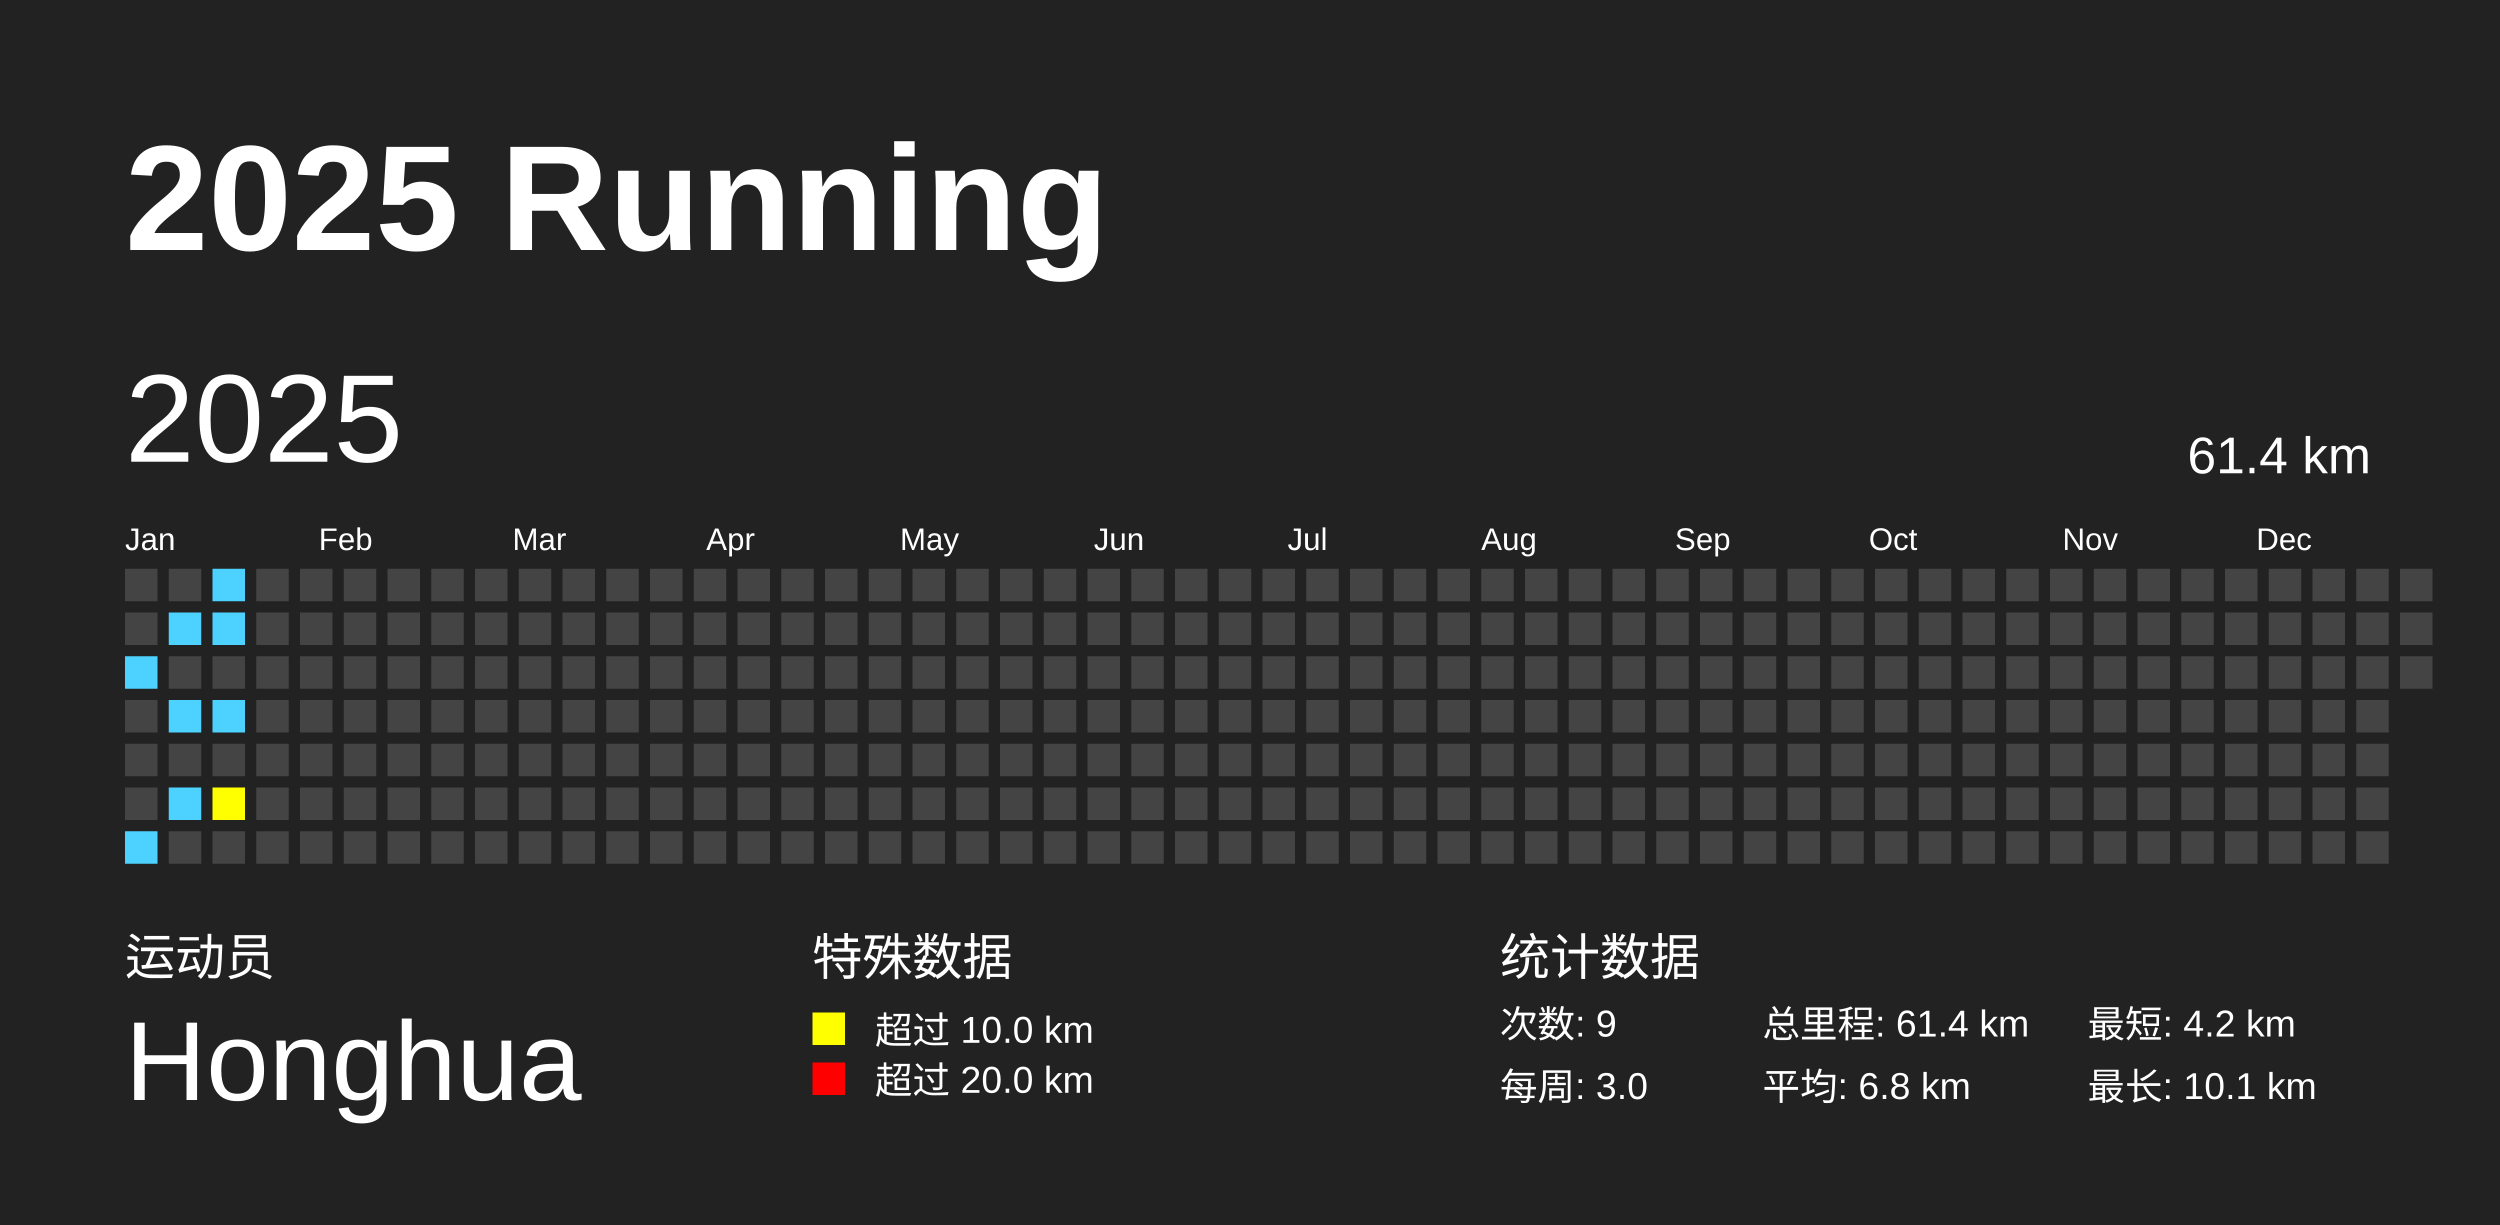
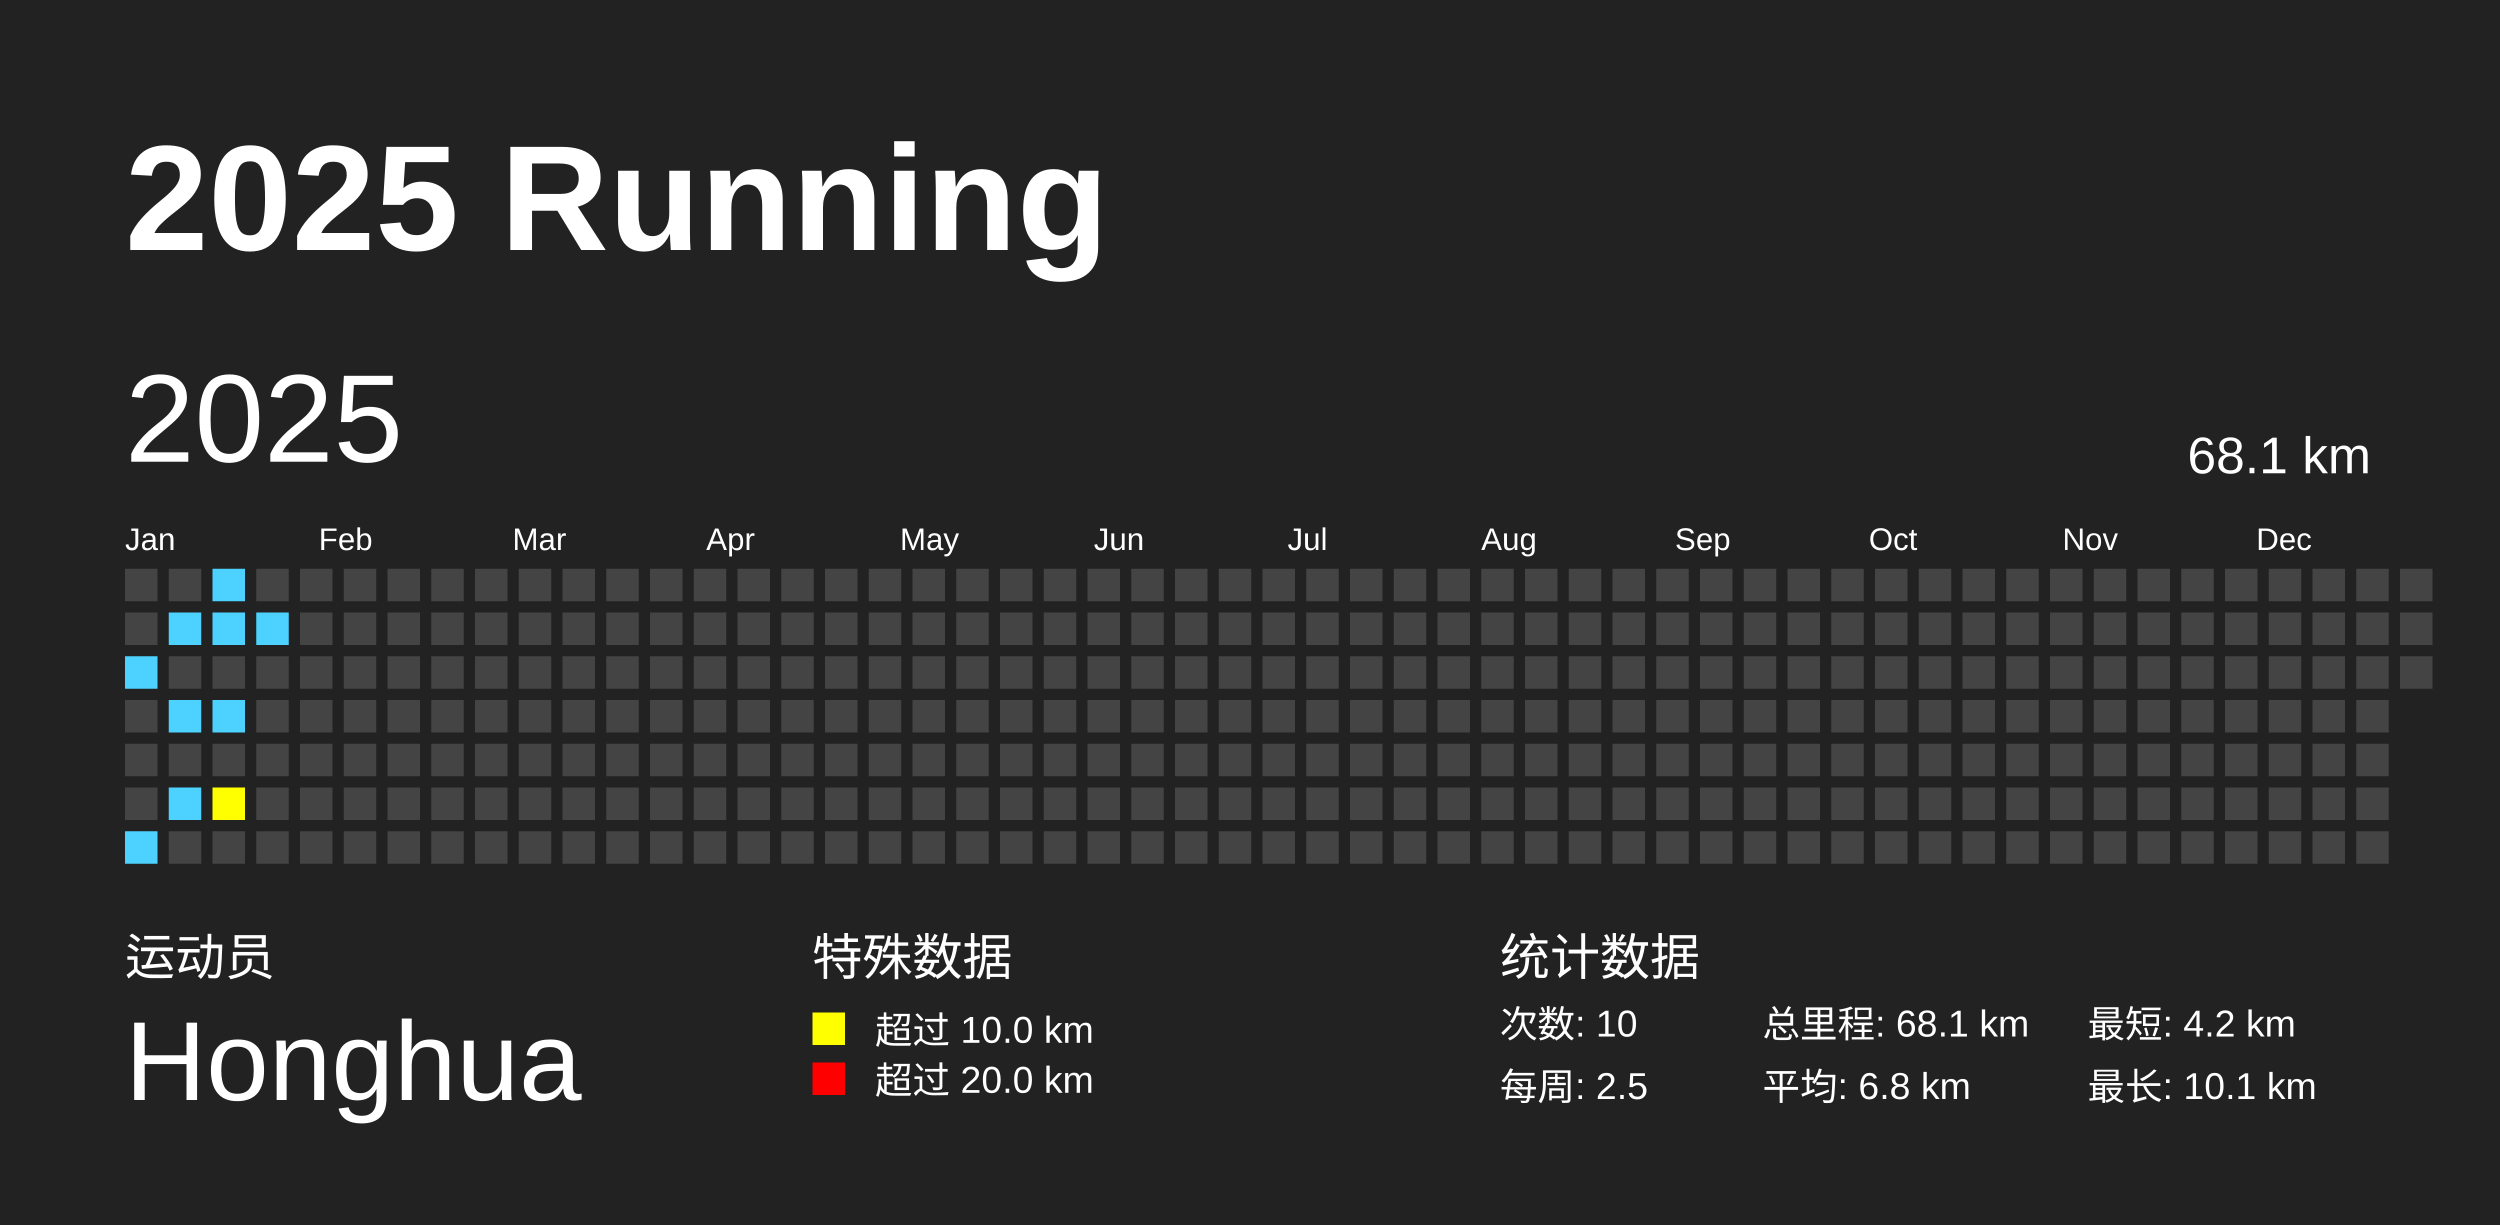
<svg xmlns="http://www.w3.org/2000/svg" baseProfile="full" height="98mm" version="1.1" viewBox="0,0,200,98" width="200mm">
  <defs />
  <rect fill="#222222" height="98" width="200" x="0" y="0" />
  <text fill="#FFFFFF" style="font-size:12px; font-family:Arial; font-weight:bold;" x="10" y="20">2025 Running</text>
  <text fill="#FFFFFF" style="font-size:4px; font-family:Arial" x="10" y="78">运动员</text>
  <text fill="#FFFFFF" style="font-size:9px; font-family:Arial" x="10" y="88">Honghua</text>
  <text fill="#FFFFFF" style="font-size:4px; font-family:Arial" x="65" y="78">特殊数据</text>
  <rect fill="yellow" height="2.6" width="2.6" x="65" y="81" />
  <text fill="#FFFFFF" style="font-size:3px; font-family:Arial" x="70" y="83.5">超过 10.0 km</text>
  <rect fill="red" height="2.6" width="2.6" x="65" y="85" />
  <text fill="#FFFFFF" style="font-size:3px; font-family:Arial" x="70" y="87.5">超过 20.0 km</text>
  <text fill="#FFFFFF" style="font-size:4px; font-family:Arial" x="120" y="78">统计数据</text>
-   <text fill="#FFFFFF" style="font-size:3px; font-family:Arial" x="120" y="83">次数: 9</text>
-   <text fill="#FFFFFF" style="font-size:3px; font-family:Arial" x="120" y="88">每周: 3.0</text>
-   <text fill="#FFFFFF" style="font-size:3px; font-family:Arial" x="141" y="83">总里程: 61.4 km</text>
+   <text fill="#FFFFFF" style="font-size:3px; font-family:Arial" x="120" y="83">次数: 10</text>
+   <text fill="#FFFFFF" style="font-size:3px; font-family:Arial" x="120" y="88">每周: 2.5</text>
+   <text fill="#FFFFFF" style="font-size:3px; font-family:Arial" x="141" y="83">总里程: 68.1 km</text>
  <text fill="#FFFFFF" style="font-size:3px; font-family:Arial" x="141" y="88">平均: 6.8 km</text>
  <text fill="#FFFFFF" style="font-size:3px; font-family:Arial" x="167" y="83">最短: 4.2 km</text>
  <text fill="#FFFFFF" style="font-size:3px; font-family:Arial" x="167" y="88">最长: 10.1 km</text>
  <text dominant-baseline="hanging" fill="#FFFFFF" style="font-size:10.0px; font-family:Arial;" x="10" y="30">2025</text>
-   <text dominant-baseline="hanging" fill="#FFFFFF" style="font-size:4.125px; font-family:Arial;" x="175" y="35">61.4 km</text>
+   <text dominant-baseline="hanging" fill="#FFFFFF" style="font-size:4.125px; font-family:Arial;" x="175" y="35">68.1 km</text>
  <text fill="#FFFFFF" style="font-size:2.5px; font-family:Arial" x="10.0" y="44">Jan</text>
  <text fill="#FFFFFF" style="font-size:2.5px; font-family:Arial" x="25.5" y="44">Feb</text>
  <text fill="#FFFFFF" style="font-size:2.5px; font-family:Arial" x="41.0" y="44">Mar</text>
  <text fill="#FFFFFF" style="font-size:2.5px; font-family:Arial" x="56.5" y="44">Apr</text>
  <text fill="#FFFFFF" style="font-size:2.5px; font-family:Arial" x="72.0" y="44">May</text>
  <text fill="#FFFFFF" style="font-size:2.5px; font-family:Arial" x="87.5" y="44">Jun</text>
  <text fill="#FFFFFF" style="font-size:2.5px; font-family:Arial" x="103.0" y="44">Jul</text>
  <text fill="#FFFFFF" style="font-size:2.5px; font-family:Arial" x="118.5" y="44">Aug</text>
  <text fill="#FFFFFF" style="font-size:2.5px; font-family:Arial" x="134.0" y="44">Sep</text>
  <text fill="#FFFFFF" style="font-size:2.5px; font-family:Arial" x="149.5" y="44">Oct</text>
  <text fill="#FFFFFF" style="font-size:2.5px; font-family:Arial" x="165.0" y="44">Nov</text>
  <text fill="#FFFFFF" style="font-size:2.5px; font-family:Arial" x="180.5" y="44">Dec</text>
  <rect fill="#444444" height="2.6" width="2.6" x="10.0" y="45.5" />
  <rect fill="#444444" height="2.6" width="2.6" x="10.0" y="49.0" />
  <rect fill="#4DD2FF" height="2.6" width="2.6" x="10.0" y="52.5" />
  <rect fill="#444444" height="2.6" width="2.6" x="10.0" y="56.0" />
  <rect fill="#444444" height="2.6" width="2.6" x="10.0" y="59.5" />
  <rect fill="#444444" height="2.6" width="2.6" x="10.0" y="63.0" />
  <rect fill="#4DD2FF" height="2.6" width="2.6" x="10.0" y="66.5" />
  <rect fill="#444444" height="2.6" width="2.6" x="13.5" y="45.5" />
  <rect fill="#4DD2FF" height="2.6" width="2.6" x="13.5" y="49.0" />
  <rect fill="#444444" height="2.6" width="2.6" x="13.5" y="52.5" />
  <rect fill="#4DD2FF" height="2.6" width="2.6" x="13.5" y="56.0" />
  <rect fill="#444444" height="2.6" width="2.6" x="13.5" y="59.5" />
  <rect fill="#4DD2FF" height="2.6" width="2.6" x="13.5" y="63.0" />
  <rect fill="#444444" height="2.6" width="2.6" x="13.5" y="66.5" />
  <rect fill="#4DD2FF" height="2.6" width="2.6" x="17.0" y="45.5" />
  <rect fill="#4DD2FF" height="2.6" width="2.6" x="17.0" y="49.0" />
  <rect fill="#444444" height="2.6" width="2.6" x="17.0" y="52.5" />
  <rect fill="#4DD2FF" height="2.6" width="2.6" x="17.0" y="56.0" />
  <rect fill="#444444" height="2.6" width="2.6" x="17.0" y="59.5" />
  <rect fill="yellow" height="2.6" width="2.6" x="17.0" y="63.0" />
  <rect fill="#444444" height="2.6" width="2.6" x="17.0" y="66.5" />
  <rect fill="#444444" height="2.6" width="2.6" x="20.5" y="45.5" />
-   <rect fill="#444444" height="2.6" width="2.6" x="20.5" y="49.0" />
+   <rect fill="#4DD2FF" height="2.6" width="2.6" x="20.5" y="49.0" />
  <rect fill="#444444" height="2.6" width="2.6" x="20.5" y="52.5" />
  <rect fill="#444444" height="2.6" width="2.6" x="20.5" y="56.0" />
  <rect fill="#444444" height="2.6" width="2.6" x="20.5" y="59.5" />
  <rect fill="#444444" height="2.6" width="2.6" x="20.5" y="63.0" />
  <rect fill="#444444" height="2.6" width="2.6" x="20.5" y="66.5" />
  <rect fill="#444444" height="2.6" width="2.6" x="24.0" y="45.5" />
  <rect fill="#444444" height="2.6" width="2.6" x="24.0" y="49.0" />
  <rect fill="#444444" height="2.6" width="2.6" x="24.0" y="52.5" />
  <rect fill="#444444" height="2.6" width="2.6" x="24.0" y="56.0" />
  <rect fill="#444444" height="2.6" width="2.6" x="24.0" y="59.5" />
  <rect fill="#444444" height="2.6" width="2.6" x="24.0" y="63.0" />
  <rect fill="#444444" height="2.6" width="2.6" x="24.0" y="66.5" />
  <rect fill="#444444" height="2.6" width="2.6" x="27.5" y="45.5" />
  <rect fill="#444444" height="2.6" width="2.6" x="27.5" y="49.0" />
  <rect fill="#444444" height="2.6" width="2.6" x="27.5" y="52.5" />
  <rect fill="#444444" height="2.6" width="2.6" x="27.5" y="56.0" />
  <rect fill="#444444" height="2.6" width="2.6" x="27.5" y="59.5" />
  <rect fill="#444444" height="2.6" width="2.6" x="27.5" y="63.0" />
  <rect fill="#444444" height="2.6" width="2.6" x="27.5" y="66.5" />
  <rect fill="#444444" height="2.6" width="2.6" x="31.0" y="45.5" />
  <rect fill="#444444" height="2.6" width="2.6" x="31.0" y="49.0" />
  <rect fill="#444444" height="2.6" width="2.6" x="31.0" y="52.5" />
  <rect fill="#444444" height="2.6" width="2.6" x="31.0" y="56.0" />
  <rect fill="#444444" height="2.6" width="2.6" x="31.0" y="59.5" />
  <rect fill="#444444" height="2.6" width="2.6" x="31.0" y="63.0" />
  <rect fill="#444444" height="2.6" width="2.6" x="31.0" y="66.5" />
  <rect fill="#444444" height="2.6" width="2.6" x="34.5" y="45.5" />
  <rect fill="#444444" height="2.6" width="2.6" x="34.5" y="49.0" />
  <rect fill="#444444" height="2.6" width="2.6" x="34.5" y="52.5" />
  <rect fill="#444444" height="2.6" width="2.6" x="34.5" y="56.0" />
  <rect fill="#444444" height="2.6" width="2.6" x="34.5" y="59.5" />
  <rect fill="#444444" height="2.6" width="2.6" x="34.5" y="63.0" />
  <rect fill="#444444" height="2.6" width="2.6" x="34.5" y="66.5" />
  <rect fill="#444444" height="2.6" width="2.6" x="38.0" y="45.5" />
  <rect fill="#444444" height="2.6" width="2.6" x="38.0" y="49.0" />
  <rect fill="#444444" height="2.6" width="2.6" x="38.0" y="52.5" />
  <rect fill="#444444" height="2.6" width="2.6" x="38.0" y="56.0" />
  <rect fill="#444444" height="2.6" width="2.6" x="38.0" y="59.5" />
  <rect fill="#444444" height="2.6" width="2.6" x="38.0" y="63.0" />
  <rect fill="#444444" height="2.6" width="2.6" x="38.0" y="66.5" />
  <rect fill="#444444" height="2.6" width="2.6" x="41.5" y="45.5" />
  <rect fill="#444444" height="2.6" width="2.6" x="41.5" y="49.0" />
  <rect fill="#444444" height="2.6" width="2.6" x="41.5" y="52.5" />
  <rect fill="#444444" height="2.6" width="2.6" x="41.5" y="56.0" />
  <rect fill="#444444" height="2.6" width="2.6" x="41.5" y="59.5" />
  <rect fill="#444444" height="2.6" width="2.6" x="41.5" y="63.0" />
  <rect fill="#444444" height="2.6" width="2.6" x="41.5" y="66.5" />
  <rect fill="#444444" height="2.6" width="2.6" x="45.0" y="45.5" />
  <rect fill="#444444" height="2.6" width="2.6" x="45.0" y="49.0" />
  <rect fill="#444444" height="2.6" width="2.6" x="45.0" y="52.5" />
  <rect fill="#444444" height="2.6" width="2.6" x="45.0" y="56.0" />
  <rect fill="#444444" height="2.6" width="2.6" x="45.0" y="59.5" />
  <rect fill="#444444" height="2.6" width="2.6" x="45.0" y="63.0" />
  <rect fill="#444444" height="2.6" width="2.6" x="45.0" y="66.5" />
  <rect fill="#444444" height="2.6" width="2.6" x="48.5" y="45.5" />
  <rect fill="#444444" height="2.6" width="2.6" x="48.5" y="49.0" />
  <rect fill="#444444" height="2.6" width="2.6" x="48.5" y="52.5" />
  <rect fill="#444444" height="2.6" width="2.6" x="48.5" y="56.0" />
  <rect fill="#444444" height="2.6" width="2.6" x="48.5" y="59.5" />
  <rect fill="#444444" height="2.6" width="2.6" x="48.5" y="63.0" />
  <rect fill="#444444" height="2.6" width="2.6" x="48.5" y="66.5" />
  <rect fill="#444444" height="2.6" width="2.6" x="52.0" y="45.5" />
  <rect fill="#444444" height="2.6" width="2.6" x="52.0" y="49.0" />
  <rect fill="#444444" height="2.6" width="2.6" x="52.0" y="52.5" />
  <rect fill="#444444" height="2.6" width="2.6" x="52.0" y="56.0" />
  <rect fill="#444444" height="2.6" width="2.6" x="52.0" y="59.5" />
  <rect fill="#444444" height="2.6" width="2.6" x="52.0" y="63.0" />
  <rect fill="#444444" height="2.6" width="2.6" x="52.0" y="66.5" />
  <rect fill="#444444" height="2.6" width="2.6" x="55.5" y="45.5" />
  <rect fill="#444444" height="2.6" width="2.6" x="55.5" y="49.0" />
  <rect fill="#444444" height="2.6" width="2.6" x="55.5" y="52.5" />
  <rect fill="#444444" height="2.6" width="2.6" x="55.5" y="56.0" />
  <rect fill="#444444" height="2.6" width="2.6" x="55.5" y="59.5" />
  <rect fill="#444444" height="2.6" width="2.6" x="55.5" y="63.0" />
  <rect fill="#444444" height="2.6" width="2.6" x="55.5" y="66.5" />
  <rect fill="#444444" height="2.6" width="2.6" x="59.0" y="45.5" />
  <rect fill="#444444" height="2.6" width="2.6" x="59.0" y="49.0" />
  <rect fill="#444444" height="2.6" width="2.6" x="59.0" y="52.5" />
  <rect fill="#444444" height="2.6" width="2.6" x="59.0" y="56.0" />
  <rect fill="#444444" height="2.6" width="2.6" x="59.0" y="59.5" />
  <rect fill="#444444" height="2.6" width="2.6" x="59.0" y="63.0" />
  <rect fill="#444444" height="2.6" width="2.6" x="59.0" y="66.5" />
  <rect fill="#444444" height="2.6" width="2.6" x="62.5" y="45.5" />
  <rect fill="#444444" height="2.6" width="2.6" x="62.5" y="49.0" />
  <rect fill="#444444" height="2.6" width="2.6" x="62.5" y="52.5" />
  <rect fill="#444444" height="2.6" width="2.6" x="62.5" y="56.0" />
  <rect fill="#444444" height="2.6" width="2.6" x="62.5" y="59.5" />
  <rect fill="#444444" height="2.6" width="2.6" x="62.5" y="63.0" />
  <rect fill="#444444" height="2.6" width="2.6" x="62.5" y="66.5" />
  <rect fill="#444444" height="2.6" width="2.6" x="66.0" y="45.5" />
  <rect fill="#444444" height="2.6" width="2.6" x="66.0" y="49.0" />
  <rect fill="#444444" height="2.6" width="2.6" x="66.0" y="52.5" />
  <rect fill="#444444" height="2.6" width="2.6" x="66.0" y="56.0" />
  <rect fill="#444444" height="2.6" width="2.6" x="66.0" y="59.5" />
  <rect fill="#444444" height="2.6" width="2.6" x="66.0" y="63.0" />
  <rect fill="#444444" height="2.6" width="2.6" x="66.0" y="66.5" />
  <rect fill="#444444" height="2.6" width="2.6" x="69.5" y="45.5" />
  <rect fill="#444444" height="2.6" width="2.6" x="69.5" y="49.0" />
  <rect fill="#444444" height="2.6" width="2.6" x="69.5" y="52.5" />
  <rect fill="#444444" height="2.6" width="2.6" x="69.5" y="56.0" />
  <rect fill="#444444" height="2.6" width="2.6" x="69.5" y="59.5" />
  <rect fill="#444444" height="2.6" width="2.6" x="69.5" y="63.0" />
  <rect fill="#444444" height="2.6" width="2.6" x="69.5" y="66.5" />
  <rect fill="#444444" height="2.6" width="2.6" x="73.0" y="45.5" />
  <rect fill="#444444" height="2.6" width="2.6" x="73.0" y="49.0" />
  <rect fill="#444444" height="2.6" width="2.6" x="73.0" y="52.5" />
  <rect fill="#444444" height="2.6" width="2.6" x="73.0" y="56.0" />
  <rect fill="#444444" height="2.6" width="2.6" x="73.0" y="59.5" />
  <rect fill="#444444" height="2.6" width="2.6" x="73.0" y="63.0" />
  <rect fill="#444444" height="2.6" width="2.6" x="73.0" y="66.5" />
  <rect fill="#444444" height="2.6" width="2.6" x="76.5" y="45.5" />
  <rect fill="#444444" height="2.6" width="2.6" x="76.5" y="49.0" />
  <rect fill="#444444" height="2.6" width="2.6" x="76.5" y="52.5" />
  <rect fill="#444444" height="2.6" width="2.6" x="76.5" y="56.0" />
  <rect fill="#444444" height="2.6" width="2.6" x="76.5" y="59.5" />
  <rect fill="#444444" height="2.6" width="2.6" x="76.5" y="63.0" />
  <rect fill="#444444" height="2.6" width="2.6" x="76.5" y="66.5" />
  <rect fill="#444444" height="2.6" width="2.6" x="80.0" y="45.5" />
  <rect fill="#444444" height="2.6" width="2.6" x="80.0" y="49.0" />
  <rect fill="#444444" height="2.6" width="2.6" x="80.0" y="52.5" />
  <rect fill="#444444" height="2.6" width="2.6" x="80.0" y="56.0" />
  <rect fill="#444444" height="2.6" width="2.6" x="80.0" y="59.5" />
  <rect fill="#444444" height="2.6" width="2.6" x="80.0" y="63.0" />
  <rect fill="#444444" height="2.6" width="2.6" x="80.0" y="66.5" />
  <rect fill="#444444" height="2.6" width="2.6" x="83.5" y="45.5" />
  <rect fill="#444444" height="2.6" width="2.6" x="83.5" y="49.0" />
  <rect fill="#444444" height="2.6" width="2.6" x="83.5" y="52.5" />
  <rect fill="#444444" height="2.6" width="2.6" x="83.5" y="56.0" />
  <rect fill="#444444" height="2.6" width="2.6" x="83.5" y="59.5" />
  <rect fill="#444444" height="2.6" width="2.6" x="83.5" y="63.0" />
  <rect fill="#444444" height="2.6" width="2.6" x="83.5" y="66.5" />
  <rect fill="#444444" height="2.6" width="2.6" x="87.0" y="45.5" />
  <rect fill="#444444" height="2.6" width="2.6" x="87.0" y="49.0" />
  <rect fill="#444444" height="2.6" width="2.6" x="87.0" y="52.5" />
  <rect fill="#444444" height="2.6" width="2.6" x="87.0" y="56.0" />
  <rect fill="#444444" height="2.6" width="2.6" x="87.0" y="59.5" />
  <rect fill="#444444" height="2.6" width="2.6" x="87.0" y="63.0" />
  <rect fill="#444444" height="2.6" width="2.6" x="87.0" y="66.5" />
  <rect fill="#444444" height="2.6" width="2.6" x="90.5" y="45.5" />
  <rect fill="#444444" height="2.6" width="2.6" x="90.5" y="49.0" />
  <rect fill="#444444" height="2.6" width="2.6" x="90.5" y="52.5" />
  <rect fill="#444444" height="2.6" width="2.6" x="90.5" y="56.0" />
  <rect fill="#444444" height="2.6" width="2.6" x="90.5" y="59.5" />
  <rect fill="#444444" height="2.6" width="2.6" x="90.5" y="63.0" />
  <rect fill="#444444" height="2.6" width="2.6" x="90.5" y="66.5" />
  <rect fill="#444444" height="2.6" width="2.6" x="94.0" y="45.5" />
  <rect fill="#444444" height="2.6" width="2.6" x="94.0" y="49.0" />
  <rect fill="#444444" height="2.6" width="2.6" x="94.0" y="52.5" />
  <rect fill="#444444" height="2.6" width="2.6" x="94.0" y="56.0" />
  <rect fill="#444444" height="2.6" width="2.6" x="94.0" y="59.5" />
  <rect fill="#444444" height="2.6" width="2.6" x="94.0" y="63.0" />
  <rect fill="#444444" height="2.6" width="2.6" x="94.0" y="66.5" />
  <rect fill="#444444" height="2.6" width="2.6" x="97.5" y="45.5" />
  <rect fill="#444444" height="2.6" width="2.6" x="97.5" y="49.0" />
  <rect fill="#444444" height="2.6" width="2.6" x="97.5" y="52.5" />
  <rect fill="#444444" height="2.6" width="2.6" x="97.5" y="56.0" />
  <rect fill="#444444" height="2.6" width="2.6" x="97.5" y="59.5" />
  <rect fill="#444444" height="2.6" width="2.6" x="97.5" y="63.0" />
  <rect fill="#444444" height="2.6" width="2.6" x="97.5" y="66.5" />
  <rect fill="#444444" height="2.6" width="2.6" x="101.0" y="45.5" />
  <rect fill="#444444" height="2.6" width="2.6" x="101.0" y="49.0" />
  <rect fill="#444444" height="2.6" width="2.6" x="101.0" y="52.5" />
  <rect fill="#444444" height="2.6" width="2.6" x="101.0" y="56.0" />
  <rect fill="#444444" height="2.6" width="2.6" x="101.0" y="59.5" />
  <rect fill="#444444" height="2.6" width="2.6" x="101.0" y="63.0" />
  <rect fill="#444444" height="2.6" width="2.6" x="101.0" y="66.5" />
  <rect fill="#444444" height="2.6" width="2.6" x="104.5" y="45.5" />
  <rect fill="#444444" height="2.6" width="2.6" x="104.5" y="49.0" />
  <rect fill="#444444" height="2.6" width="2.6" x="104.5" y="52.5" />
  <rect fill="#444444" height="2.6" width="2.6" x="104.5" y="56.0" />
  <rect fill="#444444" height="2.6" width="2.6" x="104.5" y="59.5" />
  <rect fill="#444444" height="2.6" width="2.6" x="104.5" y="63.0" />
  <rect fill="#444444" height="2.6" width="2.6" x="104.5" y="66.5" />
  <rect fill="#444444" height="2.6" width="2.6" x="108.0" y="45.5" />
  <rect fill="#444444" height="2.6" width="2.6" x="108.0" y="49.0" />
  <rect fill="#444444" height="2.6" width="2.6" x="108.0" y="52.5" />
  <rect fill="#444444" height="2.6" width="2.6" x="108.0" y="56.0" />
  <rect fill="#444444" height="2.6" width="2.6" x="108.0" y="59.5" />
  <rect fill="#444444" height="2.6" width="2.6" x="108.0" y="63.0" />
  <rect fill="#444444" height="2.6" width="2.6" x="108.0" y="66.5" />
  <rect fill="#444444" height="2.6" width="2.6" x="111.5" y="45.5" />
  <rect fill="#444444" height="2.6" width="2.6" x="111.5" y="49.0" />
  <rect fill="#444444" height="2.6" width="2.6" x="111.5" y="52.5" />
  <rect fill="#444444" height="2.6" width="2.6" x="111.5" y="56.0" />
  <rect fill="#444444" height="2.6" width="2.6" x="111.5" y="59.5" />
  <rect fill="#444444" height="2.6" width="2.6" x="111.5" y="63.0" />
  <rect fill="#444444" height="2.6" width="2.6" x="111.5" y="66.5" />
  <rect fill="#444444" height="2.6" width="2.6" x="115.0" y="45.5" />
  <rect fill="#444444" height="2.6" width="2.6" x="115.0" y="49.0" />
  <rect fill="#444444" height="2.6" width="2.6" x="115.0" y="52.5" />
  <rect fill="#444444" height="2.6" width="2.6" x="115.0" y="56.0" />
  <rect fill="#444444" height="2.6" width="2.6" x="115.0" y="59.5" />
  <rect fill="#444444" height="2.6" width="2.6" x="115.0" y="63.0" />
  <rect fill="#444444" height="2.6" width="2.6" x="115.0" y="66.5" />
  <rect fill="#444444" height="2.6" width="2.6" x="118.5" y="45.5" />
  <rect fill="#444444" height="2.6" width="2.6" x="118.5" y="49.0" />
  <rect fill="#444444" height="2.6" width="2.6" x="118.5" y="52.5" />
  <rect fill="#444444" height="2.6" width="2.6" x="118.5" y="56.0" />
  <rect fill="#444444" height="2.6" width="2.6" x="118.5" y="59.5" />
  <rect fill="#444444" height="2.6" width="2.6" x="118.5" y="63.0" />
  <rect fill="#444444" height="2.6" width="2.6" x="118.5" y="66.5" />
  <rect fill="#444444" height="2.6" width="2.6" x="122.0" y="45.5" />
  <rect fill="#444444" height="2.6" width="2.6" x="122.0" y="49.0" />
  <rect fill="#444444" height="2.6" width="2.6" x="122.0" y="52.5" />
  <rect fill="#444444" height="2.6" width="2.6" x="122.0" y="56.0" />
  <rect fill="#444444" height="2.6" width="2.6" x="122.0" y="59.5" />
  <rect fill="#444444" height="2.6" width="2.6" x="122.0" y="63.0" />
  <rect fill="#444444" height="2.6" width="2.6" x="122.0" y="66.5" />
  <rect fill="#444444" height="2.6" width="2.6" x="125.5" y="45.5" />
  <rect fill="#444444" height="2.6" width="2.6" x="125.5" y="49.0" />
  <rect fill="#444444" height="2.6" width="2.6" x="125.5" y="52.5" />
  <rect fill="#444444" height="2.6" width="2.6" x="125.5" y="56.0" />
  <rect fill="#444444" height="2.6" width="2.6" x="125.5" y="59.5" />
  <rect fill="#444444" height="2.6" width="2.6" x="125.5" y="63.0" />
  <rect fill="#444444" height="2.6" width="2.6" x="125.5" y="66.5" />
  <rect fill="#444444" height="2.6" width="2.6" x="129.0" y="45.5" />
  <rect fill="#444444" height="2.6" width="2.6" x="129.0" y="49.0" />
  <rect fill="#444444" height="2.6" width="2.6" x="129.0" y="52.5" />
  <rect fill="#444444" height="2.6" width="2.6" x="129.0" y="56.0" />
  <rect fill="#444444" height="2.6" width="2.6" x="129.0" y="59.5" />
  <rect fill="#444444" height="2.6" width="2.6" x="129.0" y="63.0" />
  <rect fill="#444444" height="2.6" width="2.6" x="129.0" y="66.5" />
  <rect fill="#444444" height="2.6" width="2.6" x="132.5" y="45.5" />
  <rect fill="#444444" height="2.6" width="2.6" x="132.5" y="49.0" />
  <rect fill="#444444" height="2.6" width="2.6" x="132.5" y="52.5" />
  <rect fill="#444444" height="2.6" width="2.6" x="132.5" y="56.0" />
  <rect fill="#444444" height="2.6" width="2.6" x="132.5" y="59.5" />
  <rect fill="#444444" height="2.6" width="2.6" x="132.5" y="63.0" />
  <rect fill="#444444" height="2.6" width="2.6" x="132.5" y="66.5" />
  <rect fill="#444444" height="2.6" width="2.6" x="136.0" y="45.5" />
  <rect fill="#444444" height="2.6" width="2.6" x="136.0" y="49.0" />
  <rect fill="#444444" height="2.6" width="2.6" x="136.0" y="52.5" />
  <rect fill="#444444" height="2.6" width="2.6" x="136.0" y="56.0" />
  <rect fill="#444444" height="2.6" width="2.6" x="136.0" y="59.5" />
  <rect fill="#444444" height="2.6" width="2.6" x="136.0" y="63.0" />
  <rect fill="#444444" height="2.6" width="2.6" x="136.0" y="66.5" />
  <rect fill="#444444" height="2.6" width="2.6" x="139.5" y="45.5" />
  <rect fill="#444444" height="2.6" width="2.6" x="139.5" y="49.0" />
  <rect fill="#444444" height="2.6" width="2.6" x="139.5" y="52.5" />
  <rect fill="#444444" height="2.6" width="2.6" x="139.5" y="56.0" />
  <rect fill="#444444" height="2.6" width="2.6" x="139.5" y="59.5" />
  <rect fill="#444444" height="2.6" width="2.6" x="139.5" y="63.0" />
  <rect fill="#444444" height="2.6" width="2.6" x="139.5" y="66.5" />
  <rect fill="#444444" height="2.6" width="2.6" x="143.0" y="45.5" />
  <rect fill="#444444" height="2.6" width="2.6" x="143.0" y="49.0" />
  <rect fill="#444444" height="2.6" width="2.6" x="143.0" y="52.5" />
  <rect fill="#444444" height="2.6" width="2.6" x="143.0" y="56.0" />
  <rect fill="#444444" height="2.6" width="2.6" x="143.0" y="59.5" />
  <rect fill="#444444" height="2.6" width="2.6" x="143.0" y="63.0" />
  <rect fill="#444444" height="2.6" width="2.6" x="143.0" y="66.5" />
  <rect fill="#444444" height="2.6" width="2.6" x="146.5" y="45.5" />
  <rect fill="#444444" height="2.6" width="2.6" x="146.5" y="49.0" />
  <rect fill="#444444" height="2.6" width="2.6" x="146.5" y="52.5" />
  <rect fill="#444444" height="2.6" width="2.6" x="146.5" y="56.0" />
  <rect fill="#444444" height="2.6" width="2.6" x="146.5" y="59.5" />
  <rect fill="#444444" height="2.6" width="2.6" x="146.5" y="63.0" />
  <rect fill="#444444" height="2.6" width="2.6" x="146.5" y="66.5" />
  <rect fill="#444444" height="2.6" width="2.6" x="150.0" y="45.5" />
  <rect fill="#444444" height="2.6" width="2.6" x="150.0" y="49.0" />
  <rect fill="#444444" height="2.6" width="2.6" x="150.0" y="52.5" />
  <rect fill="#444444" height="2.6" width="2.6" x="150.0" y="56.0" />
  <rect fill="#444444" height="2.6" width="2.6" x="150.0" y="59.5" />
  <rect fill="#444444" height="2.6" width="2.6" x="150.0" y="63.0" />
  <rect fill="#444444" height="2.6" width="2.6" x="150.0" y="66.5" />
  <rect fill="#444444" height="2.6" width="2.6" x="153.5" y="45.5" />
  <rect fill="#444444" height="2.6" width="2.6" x="153.5" y="49.0" />
  <rect fill="#444444" height="2.6" width="2.6" x="153.5" y="52.5" />
  <rect fill="#444444" height="2.6" width="2.6" x="153.5" y="56.0" />
  <rect fill="#444444" height="2.6" width="2.6" x="153.5" y="59.5" />
  <rect fill="#444444" height="2.6" width="2.6" x="153.5" y="63.0" />
  <rect fill="#444444" height="2.6" width="2.6" x="153.5" y="66.5" />
  <rect fill="#444444" height="2.6" width="2.6" x="157.0" y="45.5" />
  <rect fill="#444444" height="2.6" width="2.6" x="157.0" y="49.0" />
  <rect fill="#444444" height="2.6" width="2.6" x="157.0" y="52.5" />
  <rect fill="#444444" height="2.6" width="2.6" x="157.0" y="56.0" />
  <rect fill="#444444" height="2.6" width="2.6" x="157.0" y="59.5" />
  <rect fill="#444444" height="2.6" width="2.6" x="157.0" y="63.0" />
  <rect fill="#444444" height="2.6" width="2.6" x="157.0" y="66.5" />
  <rect fill="#444444" height="2.6" width="2.6" x="160.5" y="45.5" />
  <rect fill="#444444" height="2.6" width="2.6" x="160.5" y="49.0" />
  <rect fill="#444444" height="2.6" width="2.6" x="160.5" y="52.5" />
  <rect fill="#444444" height="2.6" width="2.6" x="160.5" y="56.0" />
  <rect fill="#444444" height="2.6" width="2.6" x="160.5" y="59.5" />
  <rect fill="#444444" height="2.6" width="2.6" x="160.5" y="63.0" />
  <rect fill="#444444" height="2.6" width="2.6" x="160.5" y="66.5" />
  <rect fill="#444444" height="2.6" width="2.6" x="164.0" y="45.5" />
  <rect fill="#444444" height="2.6" width="2.6" x="164.0" y="49.0" />
  <rect fill="#444444" height="2.6" width="2.6" x="164.0" y="52.5" />
  <rect fill="#444444" height="2.6" width="2.6" x="164.0" y="56.0" />
  <rect fill="#444444" height="2.6" width="2.6" x="164.0" y="59.5" />
  <rect fill="#444444" height="2.6" width="2.6" x="164.0" y="63.0" />
  <rect fill="#444444" height="2.6" width="2.6" x="164.0" y="66.5" />
  <rect fill="#444444" height="2.6" width="2.6" x="167.5" y="45.5" />
  <rect fill="#444444" height="2.6" width="2.6" x="167.5" y="49.0" />
  <rect fill="#444444" height="2.6" width="2.6" x="167.5" y="52.5" />
  <rect fill="#444444" height="2.6" width="2.6" x="167.5" y="56.0" />
  <rect fill="#444444" height="2.6" width="2.6" x="167.5" y="59.5" />
  <rect fill="#444444" height="2.6" width="2.6" x="167.5" y="63.0" />
  <rect fill="#444444" height="2.6" width="2.6" x="167.5" y="66.5" />
  <rect fill="#444444" height="2.6" width="2.6" x="171.0" y="45.5" />
  <rect fill="#444444" height="2.6" width="2.6" x="171.0" y="49.0" />
  <rect fill="#444444" height="2.6" width="2.6" x="171.0" y="52.5" />
  <rect fill="#444444" height="2.6" width="2.6" x="171.0" y="56.0" />
  <rect fill="#444444" height="2.6" width="2.6" x="171.0" y="59.5" />
  <rect fill="#444444" height="2.6" width="2.6" x="171.0" y="63.0" />
  <rect fill="#444444" height="2.6" width="2.6" x="171.0" y="66.5" />
  <rect fill="#444444" height="2.6" width="2.6" x="174.5" y="45.5" />
  <rect fill="#444444" height="2.6" width="2.6" x="174.5" y="49.0" />
  <rect fill="#444444" height="2.6" width="2.6" x="174.5" y="52.5" />
  <rect fill="#444444" height="2.6" width="2.6" x="174.5" y="56.0" />
  <rect fill="#444444" height="2.6" width="2.6" x="174.5" y="59.5" />
  <rect fill="#444444" height="2.6" width="2.6" x="174.5" y="63.0" />
  <rect fill="#444444" height="2.6" width="2.6" x="174.5" y="66.5" />
  <rect fill="#444444" height="2.6" width="2.6" x="178.0" y="45.5" />
  <rect fill="#444444" height="2.6" width="2.6" x="178.0" y="49.0" />
  <rect fill="#444444" height="2.6" width="2.6" x="178.0" y="52.5" />
  <rect fill="#444444" height="2.6" width="2.6" x="178.0" y="56.0" />
  <rect fill="#444444" height="2.6" width="2.6" x="178.0" y="59.5" />
  <rect fill="#444444" height="2.6" width="2.6" x="178.0" y="63.0" />
  <rect fill="#444444" height="2.6" width="2.6" x="178.0" y="66.5" />
  <rect fill="#444444" height="2.6" width="2.6" x="181.5" y="45.5" />
  <rect fill="#444444" height="2.6" width="2.6" x="181.5" y="49.0" />
  <rect fill="#444444" height="2.6" width="2.6" x="181.5" y="52.5" />
  <rect fill="#444444" height="2.6" width="2.6" x="181.5" y="56.0" />
  <rect fill="#444444" height="2.6" width="2.6" x="181.5" y="59.5" />
  <rect fill="#444444" height="2.6" width="2.6" x="181.5" y="63.0" />
  <rect fill="#444444" height="2.6" width="2.6" x="181.5" y="66.5" />
  <rect fill="#444444" height="2.6" width="2.6" x="185.0" y="45.5" />
  <rect fill="#444444" height="2.6" width="2.6" x="185.0" y="49.0" />
  <rect fill="#444444" height="2.6" width="2.6" x="185.0" y="52.5" />
  <rect fill="#444444" height="2.6" width="2.6" x="185.0" y="56.0" />
  <rect fill="#444444" height="2.6" width="2.6" x="185.0" y="59.5" />
  <rect fill="#444444" height="2.6" width="2.6" x="185.0" y="63.0" />
  <rect fill="#444444" height="2.6" width="2.6" x="185.0" y="66.5" />
  <rect fill="#444444" height="2.6" width="2.6" x="188.5" y="45.5" />
  <rect fill="#444444" height="2.6" width="2.6" x="188.5" y="49.0" />
  <rect fill="#444444" height="2.6" width="2.6" x="188.5" y="52.5" />
  <rect fill="#444444" height="2.6" width="2.6" x="188.5" y="56.0" />
  <rect fill="#444444" height="2.6" width="2.6" x="188.5" y="59.5" />
  <rect fill="#444444" height="2.6" width="2.6" x="188.5" y="63.0" />
  <rect fill="#444444" height="2.6" width="2.6" x="188.5" y="66.5" />
  <rect fill="#444444" height="2.6" width="2.6" x="192.0" y="45.5" />
  <rect fill="#444444" height="2.6" width="2.6" x="192.0" y="49.0" />
  <rect fill="#444444" height="2.6" width="2.6" x="192.0" y="52.5" />
</svg>
